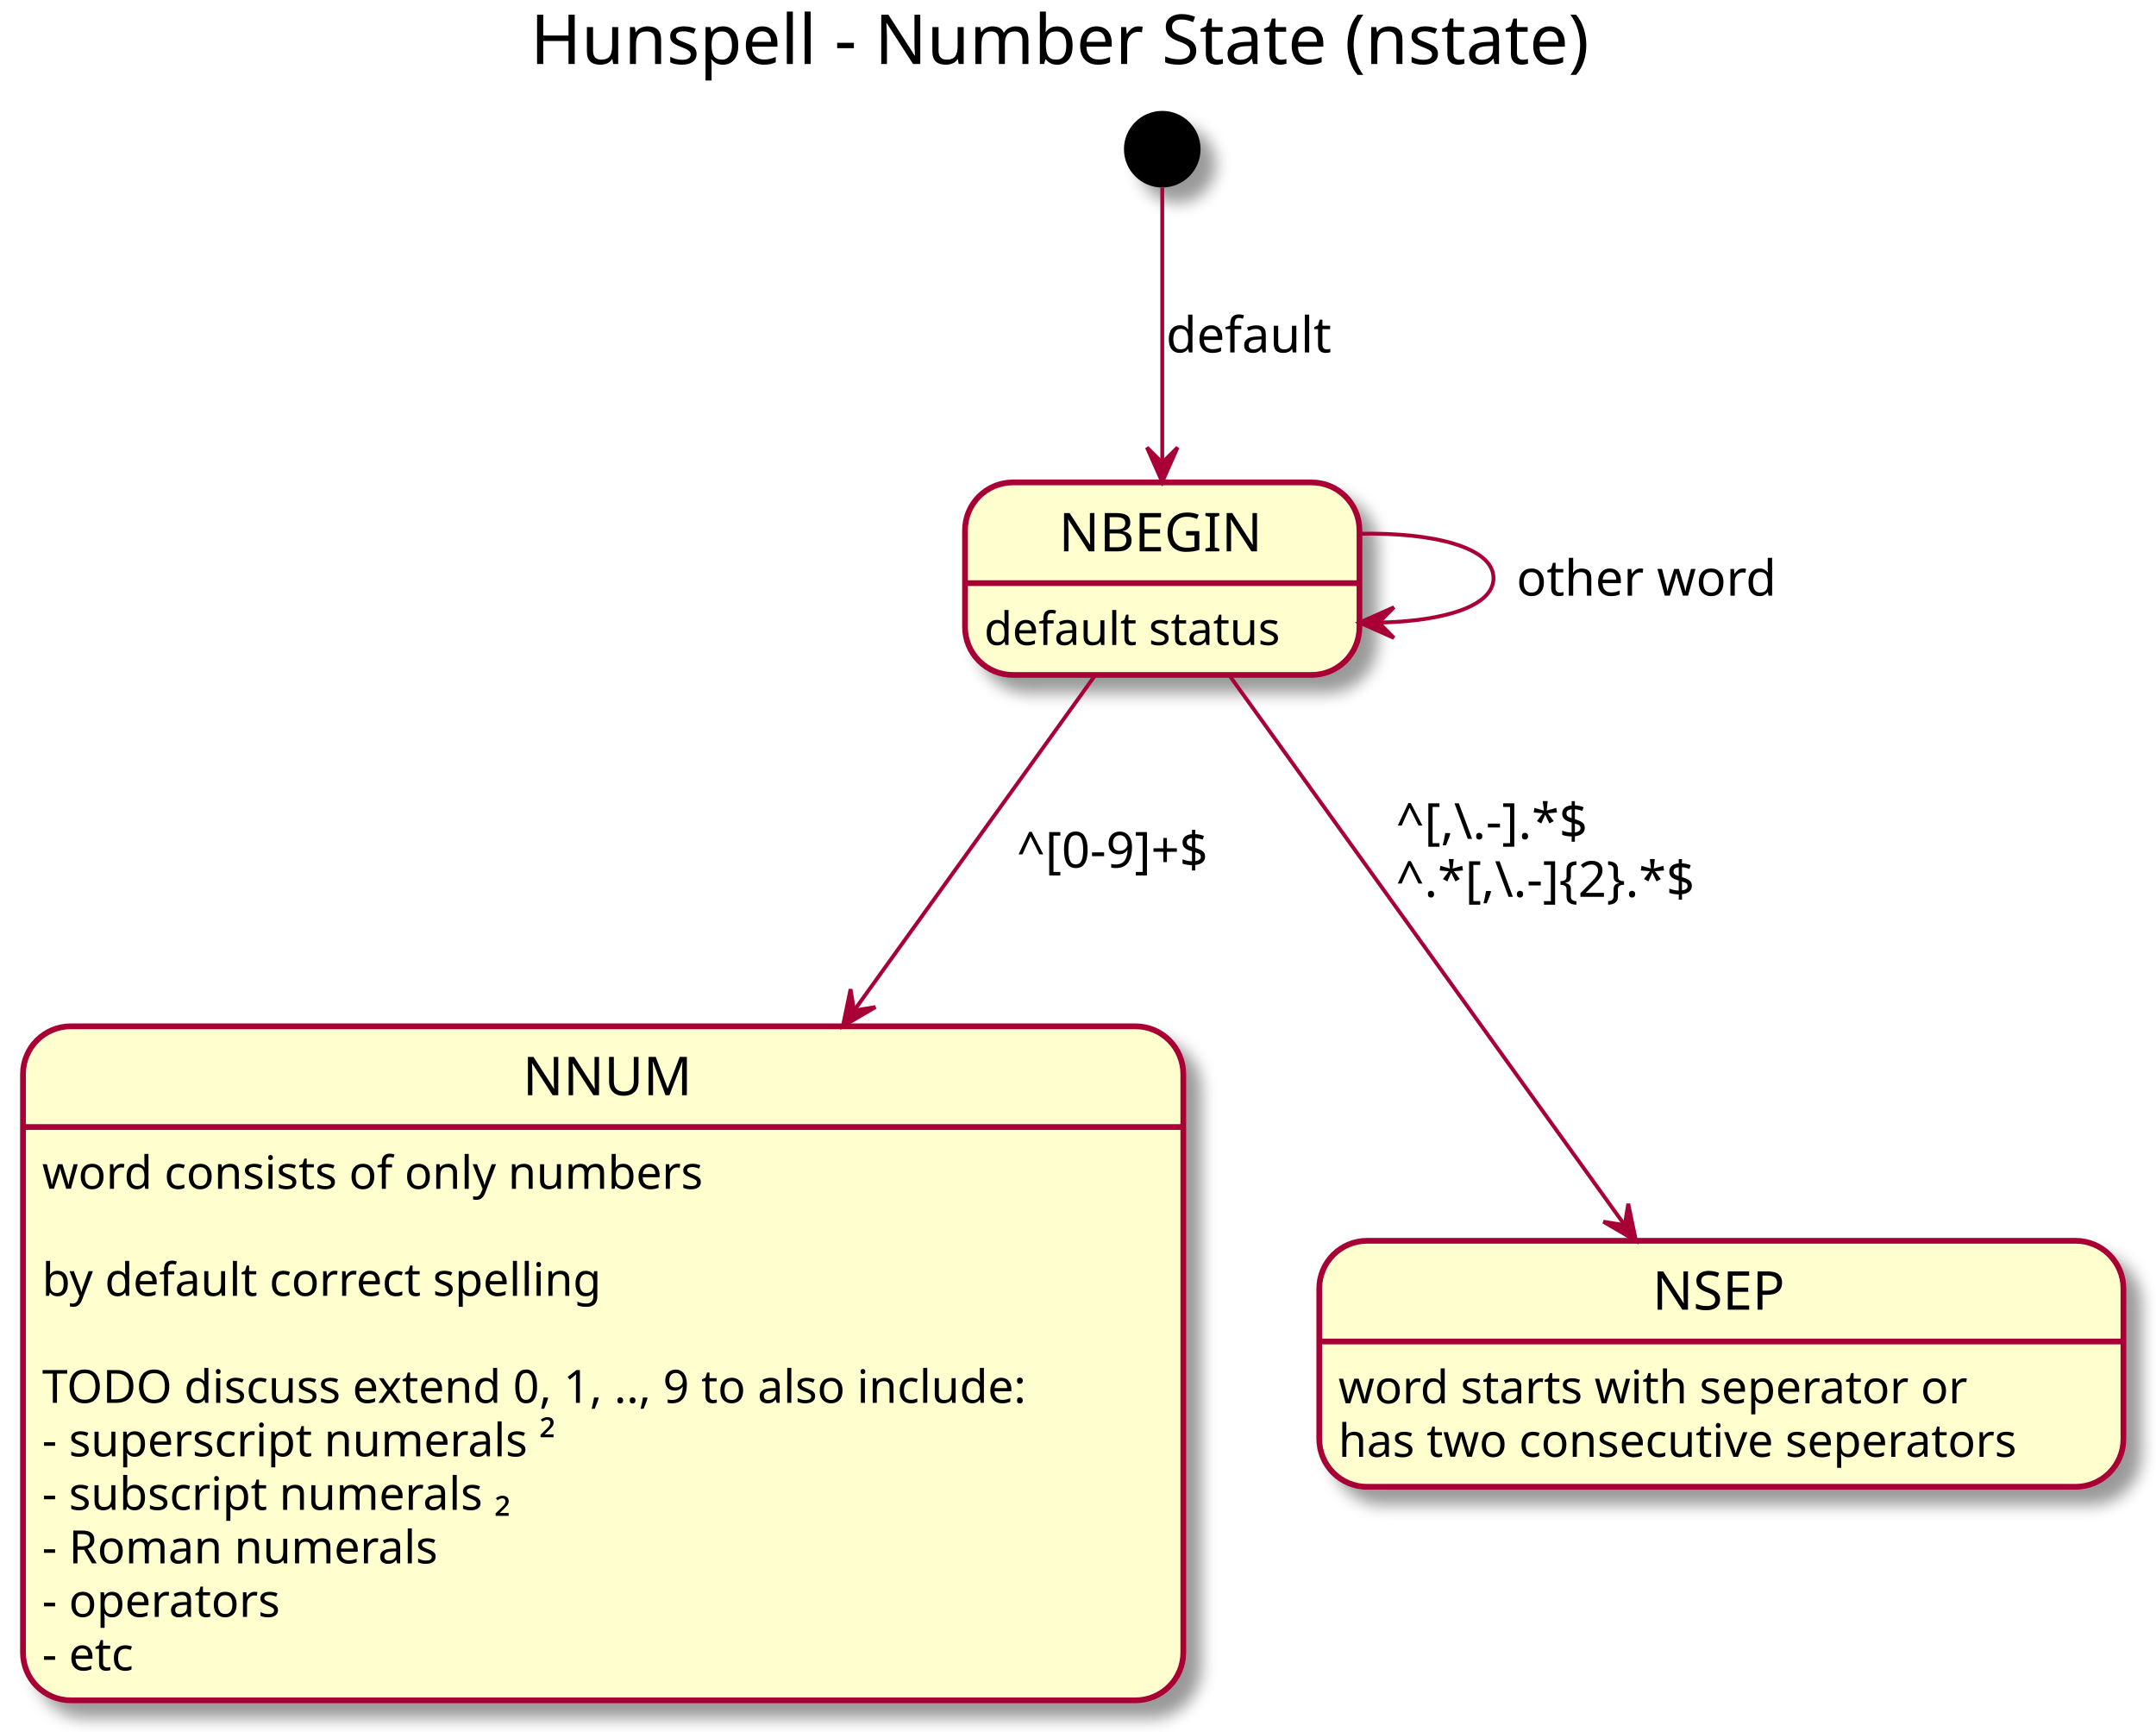
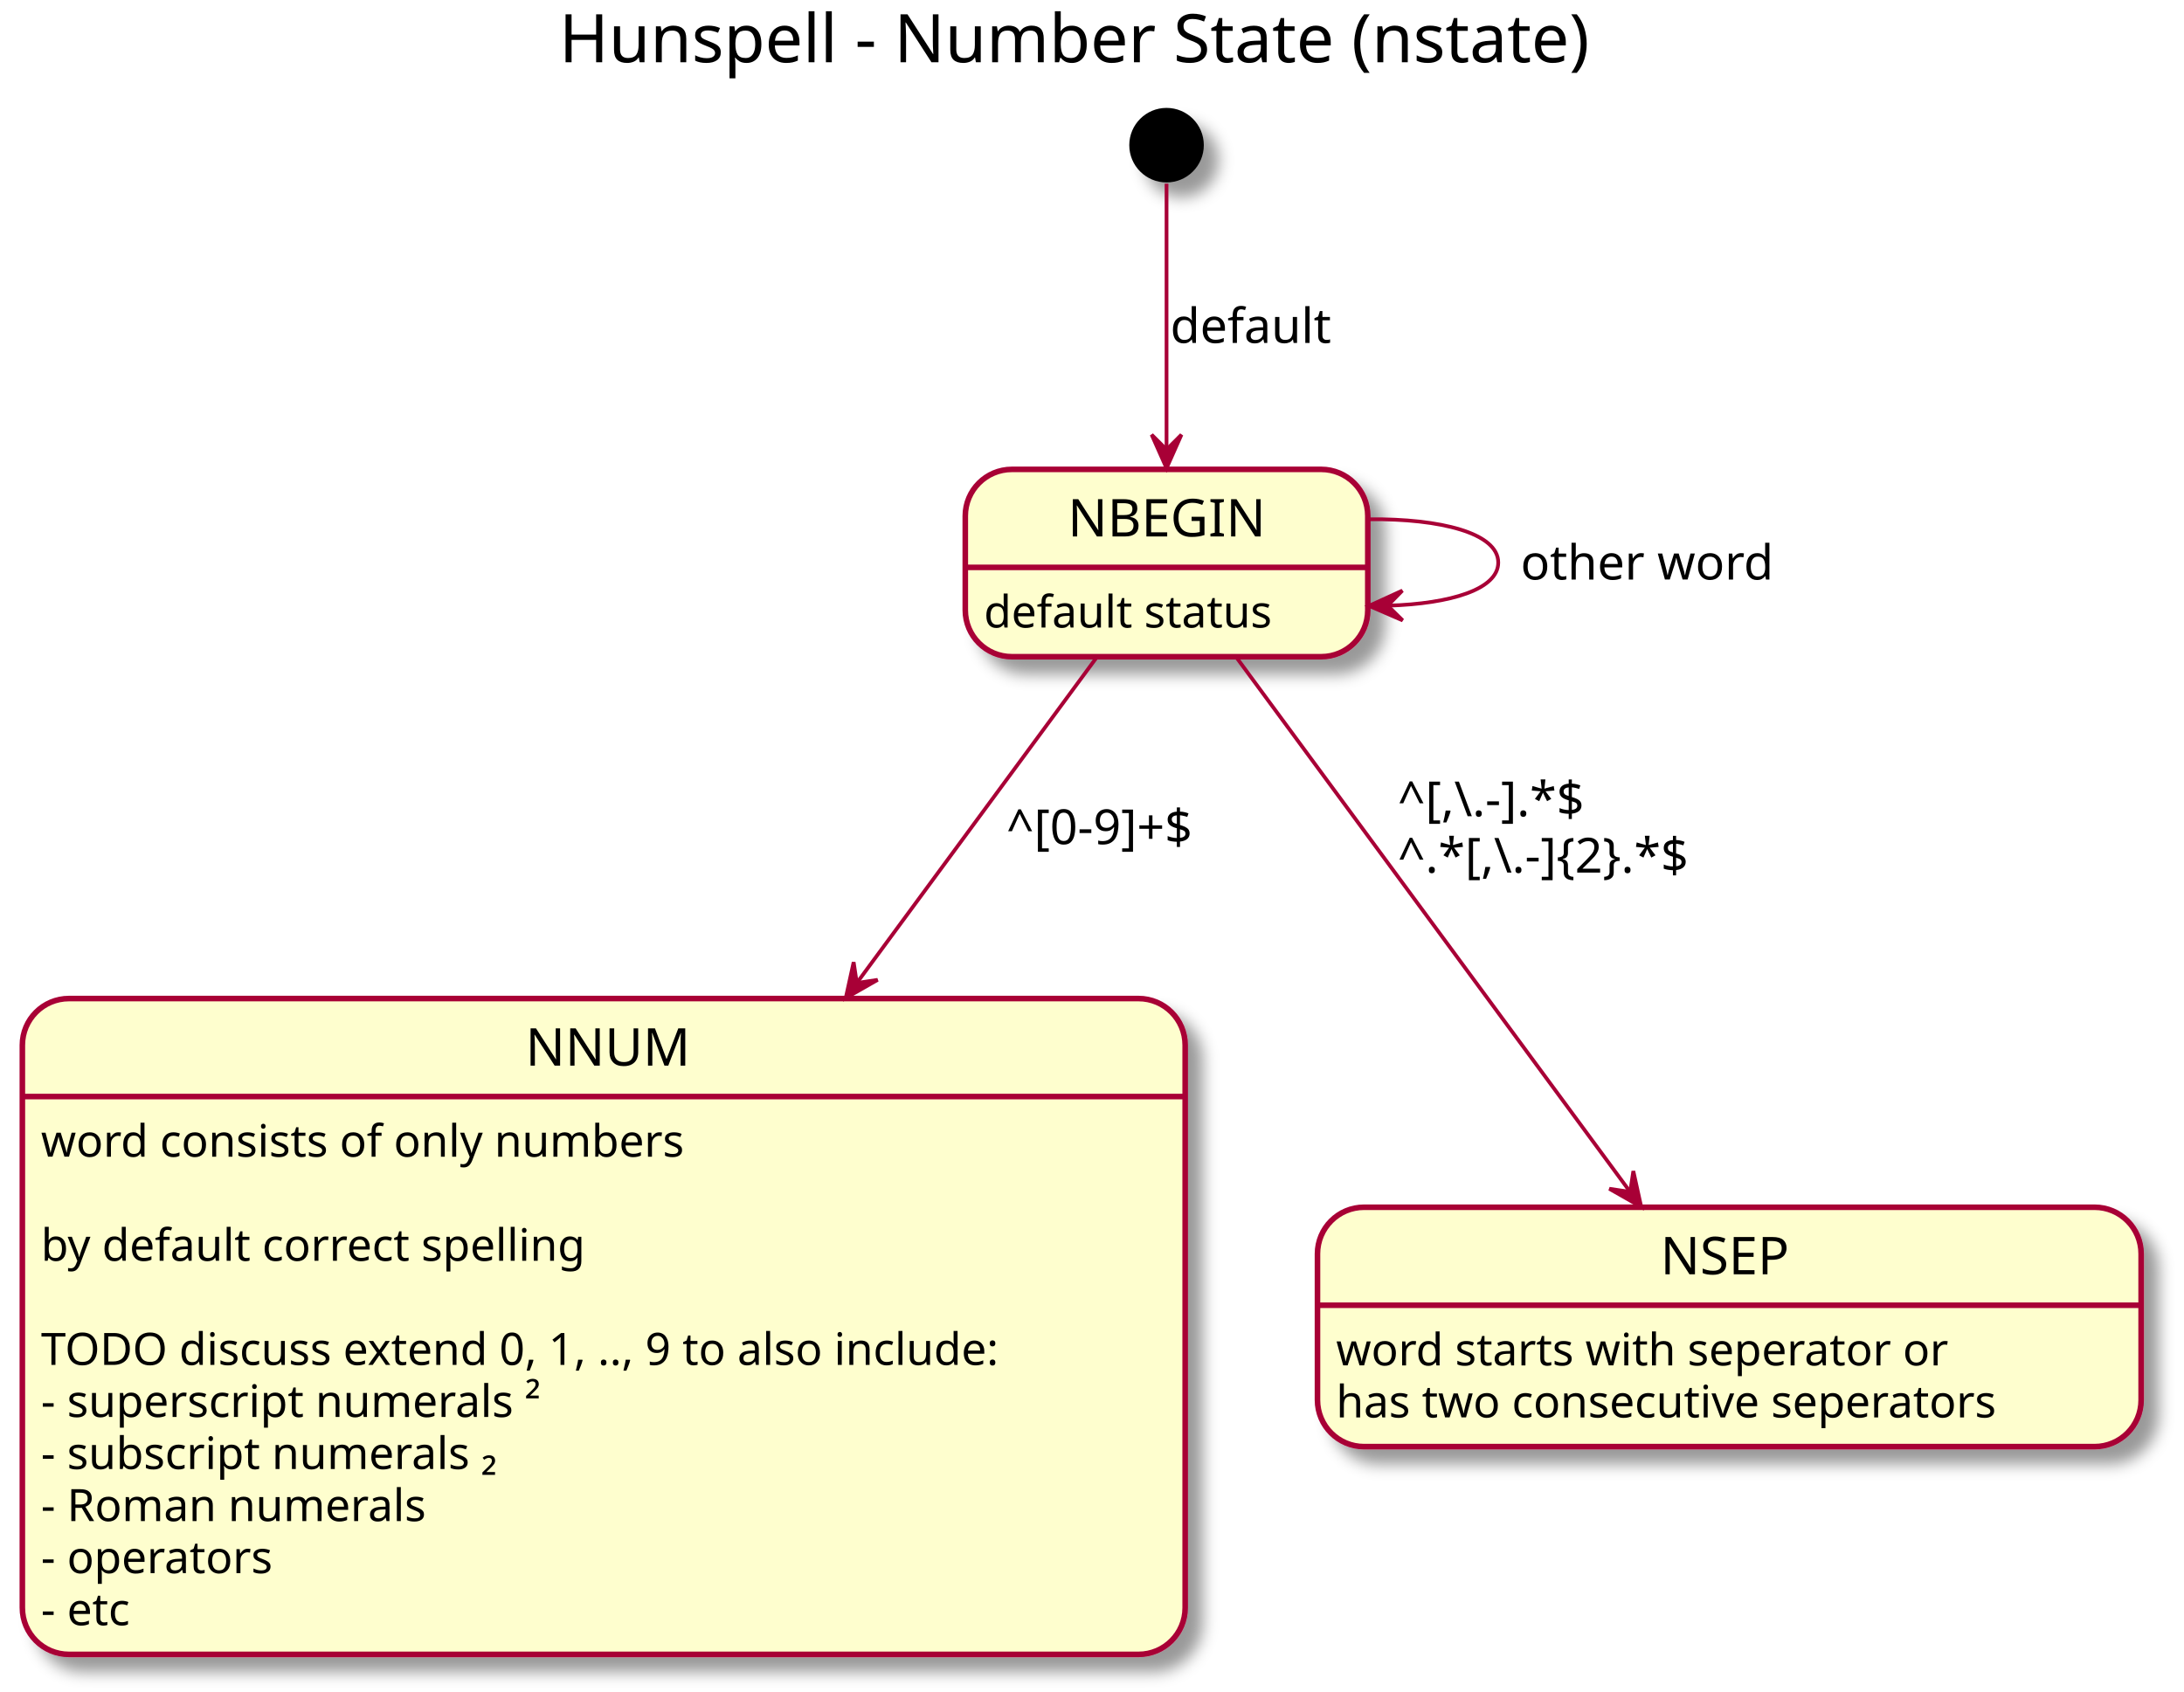
- <svg xmlns="http://www.w3.org/2000/svg" height="452px" style="width:563px;height:452px;" version="1.1" viewBox="0 0 563 452" width="563px">
+ <svg xmlns="http://www.w3.org/2000/svg" contentScriptType="application/ecmascript" contentStyleType="text/css" height="454px" preserveAspectRatio="none" style="width:586px;height:454px;" version="1.1" viewBox="0 0 586 454" width="586px" zoomAndPan="magnify">
  <defs>
-     <linearGradient id="gr0" x1="0%" x2="100%" y1="50%" y2="50%">
+     <linearGradient id="g4a3o1jur6a2j0" x1="0%" x2="100%" y1="50%" y2="50%">
      <stop offset="0%" stop-color="#FFFFFF" />
      <stop offset="100%" stop-color="#FFFFFF" />
    </linearGradient>
-     <filter height="300%" id="f1" width="300%" x="-1" y="-1">
+     <filter height="300%" id="f4a3o1jur6a2j" width="300%" x="-1" y="-1">
      <feGaussianBlur result="blurOut" stdDeviation="2.0" />
      <feColorMatrix in="blurOut" result="blurOut2" type="matrix" values="0 0 0 0 0 0 0 0 0 0 0 0 0 0 0 0 0 0 .4 0" />
      <feOffset dx="4.0" dy="4.0" in="blurOut2" result="blurOut3" />
      <feBlend in="SourceGraphic" in2="blurOut3" mode="normal" />
    </filter>
  </defs>
  <g>
-     <rect fill="url(#gr0)" height="452" style="stroke: none; stroke-width: 1.0;" width="563" x="0" y="0" />
-     <text fill="#000000" font-family="sans-serif" font-size="18" lengthAdjust="spacingAndGlyphs" textLength="296" x="138.5" y="16.708">Hunspell - Number State (nstate)</text>
-     <ellipse cx="303.5" cy="38.953" fill="#000000" filter="url(#f1)" rx="10" ry="10" style="stroke: none; stroke-width: 1.0;" />
-     <rect fill="#FEFECE" filter="url(#f1)" height="50.266" rx="12.5" ry="12.5" style="stroke: #A80036; stroke-width: 1.5;" width="103" x="252" y="125.953" />
-     <line style="stroke: #A80036; stroke-width: 1.5;" x1="252" x2="355" y1="152.25" y2="152.25" />
-     <text fill="#000000" font-family="sans-serif" font-size="14" lengthAdjust="spacingAndGlyphs" textLength="54" x="276.5" y="143.948">NBEGIN</text>
-     <text fill="#000000" font-family="sans-serif" font-size="12" lengthAdjust="spacingAndGlyphs" textLength="83" x="257" y="168.389">default status</text>
-     <rect fill="#FEFECE" filter="url(#f1)" height="175.984" rx="12.5" ry="12.5" style="stroke: #A80036; stroke-width: 1.5;" width="303" x="6" y="267.953" />
-     <line style="stroke: #A80036; stroke-width: 1.5;" x1="6" x2="309" y1="294.25" y2="294.25" />
-     <text fill="#000000" font-family="sans-serif" font-size="14" lengthAdjust="spacingAndGlyphs" textLength="42" x="136.5" y="285.948">NNUM</text>
-     <text fill="#000000" font-family="sans-serif" font-size="12" lengthAdjust="spacingAndGlyphs" textLength="184" x="11" y="310.389">word consists of only numbers</text>
+     <rect fill="url(#g4a3o1jur6a2j0)" height="454" style="stroke: none; stroke-width: 1.0;" width="586" x="0" y="0" />
+     <text fill="#000000" font-family="sans-serif" font-size="18" lengthAdjust="spacingAndGlyphs" textLength="293" x="150" y="16.708">Hunspell - Number State (nstate)</text>
+     <ellipse cx="313" cy="38.953" fill="#000000" filter="url(#f4a3o1jur6a2j)" rx="10" ry="10" style="stroke: none; stroke-width: 1.0;" />
+     <rect fill="#FEFECE" filter="url(#f4a3o1jur6a2j)" height="50.266" rx="12.5" ry="12.5" style="stroke: #A80036; stroke-width: 1.5;" width="108" x="259" y="125.953" />
+     <line style="stroke: #A80036; stroke-width: 1.5;" x1="259" x2="367" y1="152.25" y2="152.25" />
+     <text fill="#000000" font-family="sans-serif" font-size="14" lengthAdjust="spacingAndGlyphs" textLength="53" x="286.5" y="143.948">NBEGIN</text>
+     <text fill="#000000" font-family="sans-serif" font-size="12" lengthAdjust="spacingAndGlyphs" textLength="88" x="264" y="168.389">default status</text>
+     <rect fill="#FEFECE" filter="url(#f4a3o1jur6a2j)" height="175.984" rx="12.5" ry="12.5" style="stroke: #A80036; stroke-width: 1.5;" width="312" x="6" y="267.953" />
+     <line style="stroke: #A80036; stroke-width: 1.5;" x1="6" x2="318" y1="294.25" y2="294.25" />
+     <text fill="#000000" font-family="sans-serif" font-size="14" lengthAdjust="spacingAndGlyphs" textLength="42" x="141" y="285.948">NNUM</text>
+     <text fill="#000000" font-family="sans-serif" font-size="12" lengthAdjust="spacingAndGlyphs" textLength="190" x="11" y="310.389">word consists of only numbers</text>
    <text fill="#000000" font-family="sans-serif" font-size="12" lengthAdjust="spacingAndGlyphs" textLength="0" x="15" y="324.357" />
-     <text fill="#000000" font-family="sans-serif" font-size="12" lengthAdjust="spacingAndGlyphs" textLength="158" x="11" y="338.326">by default correct spelling</text>
+     <text fill="#000000" font-family="sans-serif" font-size="12" lengthAdjust="spacingAndGlyphs" textLength="163" x="11" y="338.326">by default correct spelling</text>
    <text fill="#000000" font-family="sans-serif" font-size="12" lengthAdjust="spacingAndGlyphs" textLength="0" x="15" y="352.295" />
-     <text fill="#000000" font-family="sans-serif" font-size="12" lengthAdjust="spacingAndGlyphs" textLength="283" x="11" y="366.264">TODO discuss extend 0, 1, .., 9 to also include:</text>
-     <text fill="#000000" font-family="sans-serif" font-size="12" lengthAdjust="spacingAndGlyphs" textLength="145" x="11" y="380.232">- superscript numerals ²</text>
-     <text fill="#000000" font-family="sans-serif" font-size="12" lengthAdjust="spacingAndGlyphs" textLength="133" x="11" y="394.201">- subscript numerals ₂</text>
-     <text fill="#000000" font-family="sans-serif" font-size="12" lengthAdjust="spacingAndGlyphs" textLength="110" x="11" y="408.17">- Roman numerals</text>
-     <text fill="#000000" font-family="sans-serif" font-size="12" lengthAdjust="spacingAndGlyphs" textLength="65" x="11" y="422.139">- operators</text>
-     <text fill="#000000" font-family="sans-serif" font-size="12" lengthAdjust="spacingAndGlyphs" textLength="27" x="11" y="436.107">- etc</text>
-     <rect fill="#FEFECE" filter="url(#f1)" height="64.234" rx="12.5" ry="12.5" style="stroke: #A80036; stroke-width: 1.5;" width="210" x="344.5" y="323.953" />
-     <line style="stroke: #A80036; stroke-width: 1.5;" x1="344.5" x2="554.5" y1="350.25" y2="350.25" />
-     <text fill="#000000" font-family="sans-serif" font-size="14" lengthAdjust="spacingAndGlyphs" textLength="36" x="431.5" y="341.948">NSEP</text>
-     <text fill="#000000" font-family="sans-serif" font-size="12" lengthAdjust="spacingAndGlyphs" textLength="175" x="349.5" y="366.389">word starts with seperator or</text>
-     <text fill="#000000" font-family="sans-serif" font-size="12" lengthAdjust="spacingAndGlyphs" textLength="190" x="349.5" y="380.357">has two consecutive seperators</text>
-     <path d="M303.5,48.955 C303.5,64.411 303.5,96.638 303.5,120.553 " fill="none" style="stroke: #A80036; stroke-width: 1.0;" />
-     <polygon fill="#A80036" points="303.5,125.826,307.5,116.826,303.5,120.826,299.5,116.826,303.5,125.826" style="stroke: #A80036; stroke-width: 1.0;" />
-     <text fill="#000000" font-family="sans-serif" font-size="13" lengthAdjust="spacingAndGlyphs" textLength="46" x="304.5" y="92.02">default</text>
-     <path d="M355.006,139.354 C374.2,138.973 390,142.84 390,150.953 C390,158.306 377.024,162.17 360.304,162.547 " fill="none" style="stroke: #A80036; stroke-width: 1.0;" />
-     <polygon fill="#A80036" points="355.006,162.552,364.006,166.552,360.006,162.552,364.006,158.552,355.006,162.552" style="stroke: #A80036; stroke-width: 1.0;" />
-     <text fill="#000000" font-family="sans-serif" font-size="13" lengthAdjust="spacingAndGlyphs" textLength="70" x="396" y="155.52">other word</text>
-     <path d="M286.179,176.037 C270.492,197.848 246.36,231.401 223.215,263.583 " fill="none" style="stroke: #A80036; stroke-width: 1.0;" />
-     <polygon fill="#A80036" points="220.104,267.908,228.607,262.938,223.024,263.849,222.113,258.266,220.104,267.908" style="stroke: #A80036; stroke-width: 1.0;" />
-     <text fill="#000000" font-family="sans-serif" font-size="13" lengthAdjust="spacingAndGlyphs" textLength="61" x="265.5" y="226.52">^[0-9]+$</text>
-     <path d="M320.821,176.037 C346.454,211.677 394.635,278.668 424.215,319.797 " fill="none" style="stroke: #A80036; stroke-width: 1.0;" />
-     <polygon fill="#A80036" points="427.195,323.94,425.187,314.298,424.276,319.881,418.693,318.969,427.195,323.94" style="stroke: #A80036; stroke-width: 1.0;" />
-     <text fill="#000000" font-family="sans-serif" font-size="13" lengthAdjust="spacingAndGlyphs" textLength="57" x="364.5" y="219.02">^[,\.-].*$</text>
-     <text fill="#000000" font-family="sans-serif" font-size="13" lengthAdjust="spacingAndGlyphs" textLength="92" x="364.5" y="234.153">^.*[,\.-]{2}.*$</text>
+     <text fill="#000000" font-family="sans-serif" font-size="12" lengthAdjust="spacingAndGlyphs" textLength="292" x="11" y="366.264">TODO discuss extend 0, 1, .., 9 to also include:</text>
+     <text fill="#000000" font-family="sans-serif" font-size="12" lengthAdjust="spacingAndGlyphs" textLength="150" x="11" y="380.232">- superscript numerals ²</text>
+     <text fill="#000000" font-family="sans-serif" font-size="12" lengthAdjust="spacingAndGlyphs" textLength="137" x="11" y="394.201">- subscript numerals ₂</text>
+     <text fill="#000000" font-family="sans-serif" font-size="12" lengthAdjust="spacingAndGlyphs" textLength="113" x="11" y="408.17">- Roman numerals</text>
+     <text fill="#000000" font-family="sans-serif" font-size="12" lengthAdjust="spacingAndGlyphs" textLength="70" x="11" y="422.139">- operators</text>
+     <text fill="#000000" font-family="sans-serif" font-size="12" lengthAdjust="spacingAndGlyphs" textLength="28" x="11" y="436.107">- etc</text>
+     <rect fill="#FEFECE" filter="url(#f4a3o1jur6a2j)" height="64.234" rx="12.5" ry="12.5" style="stroke: #A80036; stroke-width: 1.5;" width="221" x="353.5" y="323.953" />
+     <line style="stroke: #A80036; stroke-width: 1.5;" x1="353.5" x2="574.5" y1="350.25" y2="350.25" />
+     <text fill="#000000" font-family="sans-serif" font-size="14" lengthAdjust="spacingAndGlyphs" textLength="37" x="445.5" y="341.948">NSEP</text>
+     <text fill="#000000" font-family="sans-serif" font-size="12" lengthAdjust="spacingAndGlyphs" textLength="183" x="358.5" y="366.389">word starts with seperator or</text>
+     <text fill="#000000" font-family="sans-serif" font-size="12" lengthAdjust="spacingAndGlyphs" textLength="201" x="358.5" y="380.357">has two consecutive seperators</text>
+     <path d="M313,49.289 C313,65.299 313,96.716 313,120.41 " fill="none" id="*start-NBEGIN" style="stroke: #A80036; stroke-width: 1.0;" />
+     <polygon fill="#A80036" points="313,125.644,317,116.644,313,120.644,309,116.644,313,125.644" style="stroke: #A80036; stroke-width: 1.0;" />
+     <text fill="#000000" font-family="sans-serif" font-size="13" lengthAdjust="spacingAndGlyphs" textLength="44" x="314" y="92.02">default</text>
+     <path d="M367.315,139.334 C386.463,139.149 402,143.022 402,150.953 C402,158.141 389.24,161.996 372.596,162.517 " fill="none" id="NBEGIN-NBEGIN" style="stroke: #A80036; stroke-width: 1.0;" />
+     <polygon fill="#A80036" points="367.315,162.572,376.356,166.478,372.315,162.52,376.273,158.479,367.315,162.572" style="stroke: #A80036; stroke-width: 1.0;" />
+     <text fill="#000000" font-family="sans-serif" font-size="13" lengthAdjust="spacingAndGlyphs" textLength="68" x="408" y="155.52">other word</text>
+     <path d="M294.484,176.09 C278.28,198.089 253.703,231.456 230.1,263.499 " fill="none" id="NBEGIN-NNUM" style="stroke: #A80036; stroke-width: 1.0;" />
+     <polygon fill="#A80036" points="226.928,267.806,235.486,262.932,229.893,263.781,229.045,258.188,226.928,267.806" style="stroke: #A80036; stroke-width: 1.0;" />
+     <text fill="#000000" font-family="sans-serif" font-size="13" lengthAdjust="spacingAndGlyphs" textLength="61" x="270" y="226.52">^[0-9]+$</text>
+     <path d="M331.516,176.09 C358.012,212.061 406.893,278.424 437.299,319.704 " fill="none" id="NBEGIN-NSEP" style="stroke: #A80036; stroke-width: 1.0;" />
+     <polygon fill="#A80036" points="440.365,323.865,438.248,314.247,437.399,319.84,431.807,318.991,440.365,323.865" style="stroke: #A80036; stroke-width: 1.0;" />
+     <text fill="#000000" font-family="sans-serif" font-size="13" lengthAdjust="spacingAndGlyphs" textLength="57" x="375" y="219.02">^[,\.-].*$</text>
+     <text fill="#000000" font-family="sans-serif" font-size="13" lengthAdjust="spacingAndGlyphs" textLength="92" x="375" y="234.153">^.*[,\.-]{2}.*$</text>
  </g>
</svg>
